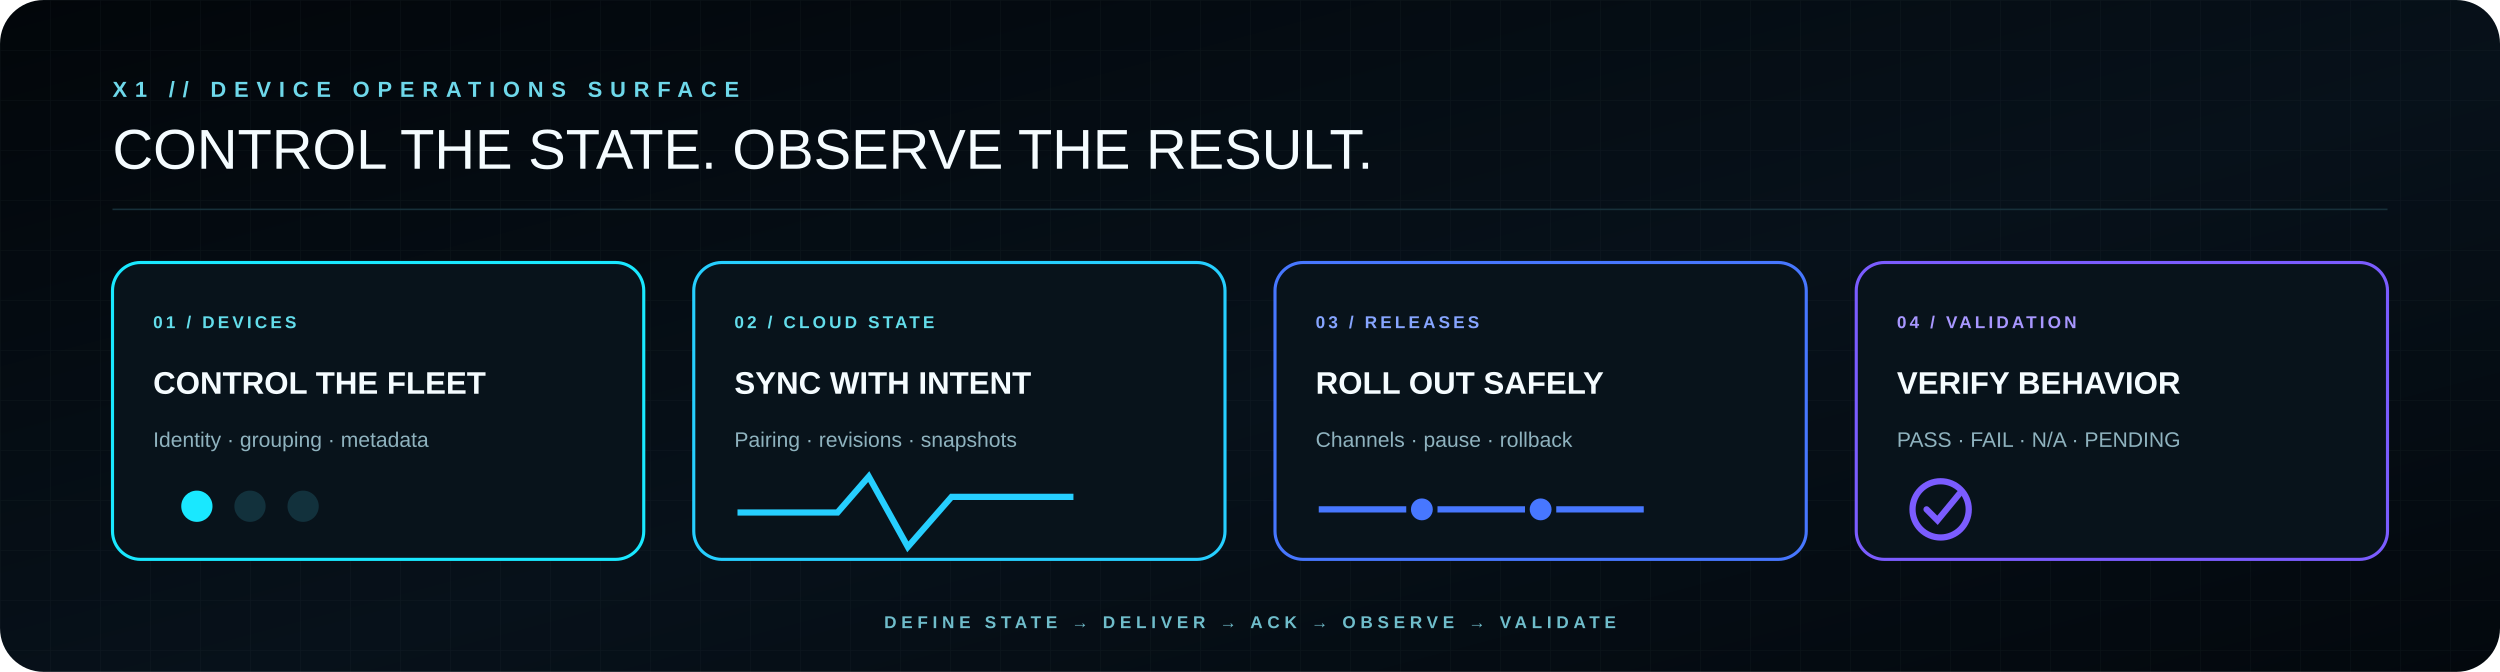
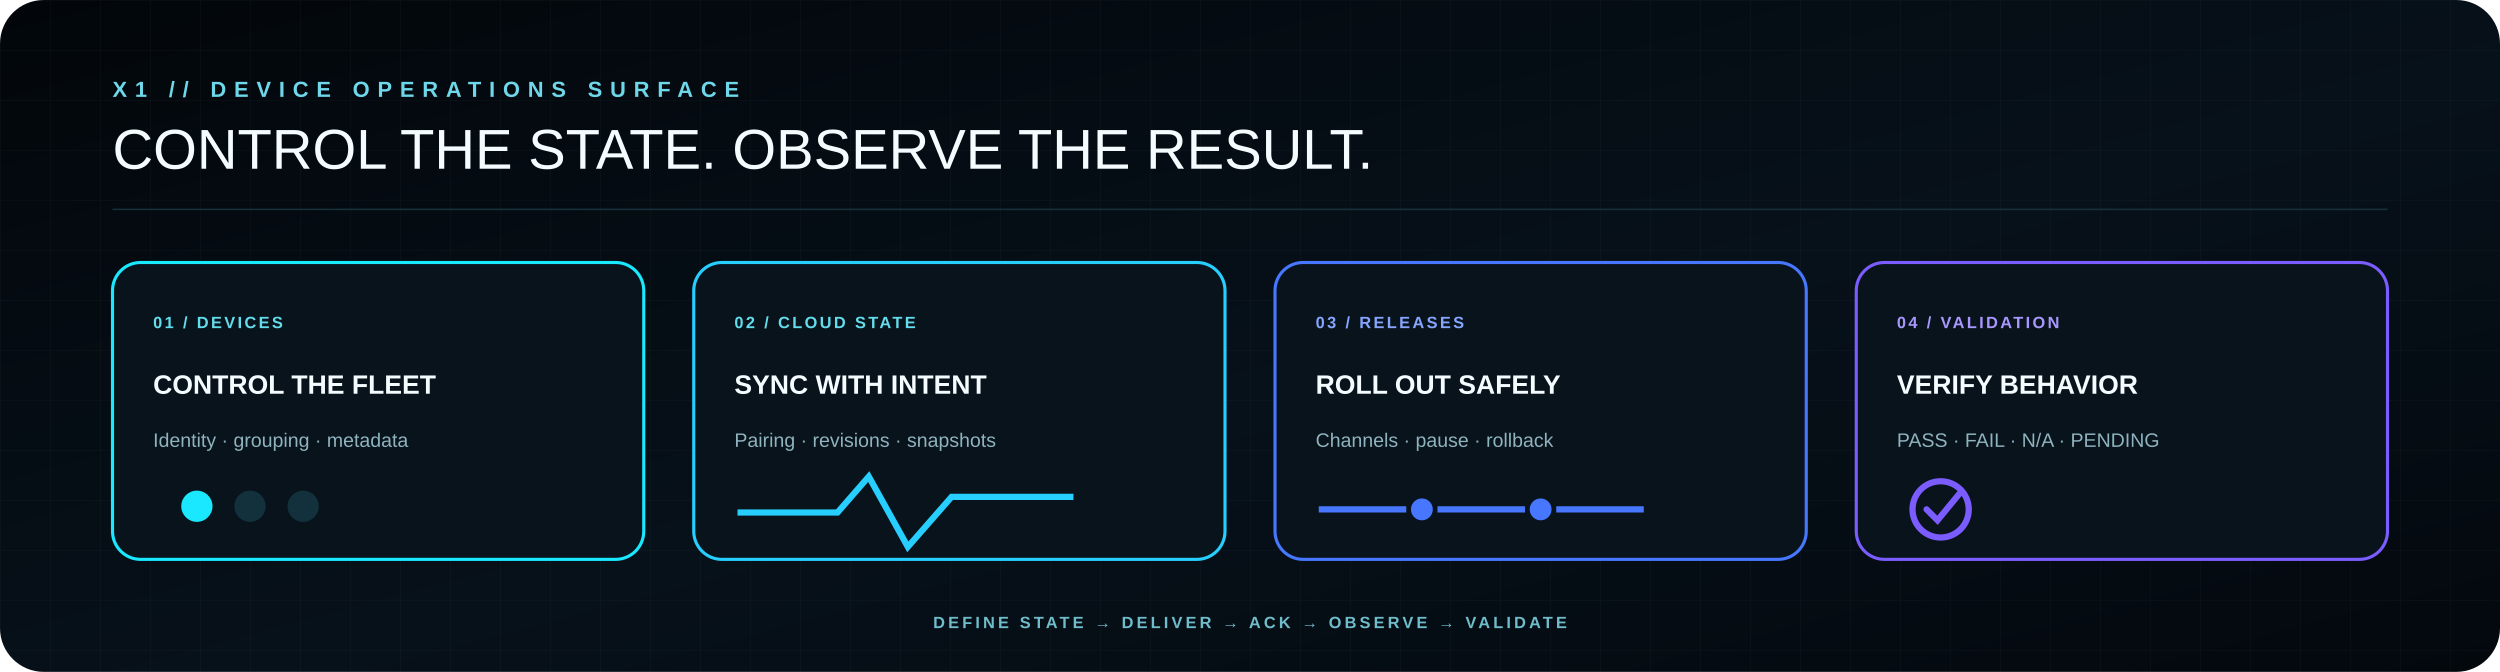
<svg xmlns="http://www.w3.org/2000/svg" width="1600" height="430" viewBox="0 0 1600 430" role="img" aria-label="X1 WAVEO capability deck">
  <defs>
    <linearGradient id="bg" x1="0" y1="0" x2="1" y2="1">
      <stop stop-color="#02060A" />
      <stop offset=".55" stop-color="#07111A" />
      <stop offset="1" stop-color="#03080D" />
    </linearGradient>
    <pattern id="grid" width="32" height="32" patternUnits="userSpaceOnUse">
      <path d="M32 0H0V32" fill="none" stroke="#8FB3BF" stroke-opacity=".045" />
    </pattern>
  </defs>
-   <style>g[font-family] &gt; g &gt; text:nth-of-type(1){font-size:11px;letter-spacing:2px}g[font-family] &gt; g &gt; text:nth-of-type(2){font-size:20px;letter-spacing:0}g[font-family] &gt; g &gt; text:nth-of-type(n+3){font-size:13.5px;letter-spacing:0}</style>
  <rect width="1600" height="430" rx="28" fill="url(#bg)" />
  <rect width="1600" height="430" rx="28" fill="url(#grid)" />
  <text x="72" y="62" font-family="Arial,Helvetica,sans-serif" font-size="14" font-weight="700" letter-spacing="5" fill="#6ED8EA">X1 // DEVICE OPERATIONS SURFACE</text>
  <text x="72" y="108" font-family="Arial Black,Arial,sans-serif" font-size="36" fill="#F5FCFF">CONTROL THE STATE. OBSERVE THE RESULT.</text>
  <path d="M72 134H1528" stroke="#17303A" />
  <g font-family="Arial,Helvetica,sans-serif">
    <g transform="translate(72 168)">
      <rect width="340" height="190" rx="18" fill="#08131B" stroke="#19E8FF" stroke-width="2" />
-       <text x="26" y="42" font-size="12" font-weight="700" letter-spacing="3" fill="#63DDEB">01 / DEVICES</text>
-       <text x="26" y="84" font-size="25" font-weight="800" fill="#F5FCFF">CONTROL THE FLEET</text>
-       <text x="26" y="118" font-size="16" fill="#8FB3BF">Identity · grouping · metadata</text>
+       <text x="26" y="42" font-size="10.5" font-weight="700" letter-spacing="1.5" fill="#63DDEB">01 / DEVICES</text>
+       <text x="26" y="84" font-size="17" font-weight="800" fill="#F5FCFF">CONTROL THE FLEET</text>
+       <text x="26" y="118" font-size="12.5" fill="#8FB3BF">Identity · grouping · metadata</text>
      <circle cx="54" cy="156" r="10" fill="#19E8FF" />
      <circle cx="88" cy="156" r="10" fill="#12313C" />
      <circle cx="122" cy="156" r="10" fill="#12313C" />
    </g>
    <g transform="translate(444 168)">
      <rect width="340" height="190" rx="18" fill="#08131B" stroke="#26CFFF" stroke-width="2" />
-       <text x="26" y="42" font-size="12" font-weight="700" letter-spacing="3" fill="#63DDEB">02 / CLOUD STATE</text>
-       <text x="26" y="84" font-size="25" font-weight="800" fill="#F5FCFF">SYNC WITH INTENT</text>
-       <text x="26" y="118" font-size="16" fill="#8FB3BF">Pairing · revisions · snapshots</text>
+       <text x="26" y="42" font-size="10.5" font-weight="700" letter-spacing="1.5" fill="#63DDEB">02 / CLOUD STATE</text>
+       <text x="26" y="84" font-size="17" font-weight="800" fill="#F5FCFF">SYNC WITH INTENT</text>
+       <text x="26" y="118" font-size="12.5" fill="#8FB3BF">Pairing · revisions · snapshots</text>
      <path d="M28 160h64l20-23 25 45 28-32h78" fill="none" stroke="#26CFFF" stroke-width="4" />
    </g>
    <g transform="translate(816 168)">
      <rect width="340" height="190" rx="18" fill="#08131B" stroke="#4777FF" stroke-width="2" />
-       <text x="26" y="42" font-size="12" font-weight="700" letter-spacing="3" fill="#86A5FF">03 / RELEASES</text>
-       <text x="26" y="84" font-size="25" font-weight="800" fill="#F5FCFF">ROLL OUT SAFELY</text>
-       <text x="26" y="118" font-size="16" fill="#8FB3BF">Channels · pause · rollback</text>
+       <text x="26" y="42" font-size="10.5" font-weight="700" letter-spacing="1.5" fill="#86A5FF">03 / RELEASES</text>
+       <text x="26" y="84" font-size="17" font-weight="800" fill="#F5FCFF">ROLL OUT SAFELY</text>
+       <text x="26" y="118" font-size="12.5" fill="#8FB3BF">Channels · pause · rollback</text>
      <path d="M28 158h56M104 158h56M180 158h56" stroke="#4777FF" stroke-width="4" />
      <circle cx="94" cy="158" r="7" fill="#4777FF" />
      <circle cx="170" cy="158" r="7" fill="#4777FF" />
    </g>
    <g transform="translate(1188 168)">
      <rect width="340" height="190" rx="18" fill="#08131B" stroke="#7B5CFF" stroke-width="2" />
-       <text x="26" y="42" font-size="12" font-weight="700" letter-spacing="3" fill="#A897FF">04 / VALIDATION</text>
-       <text x="26" y="84" font-size="25" font-weight="800" fill="#F5FCFF">VERIFY BEHAVIOR</text>
-       <text x="26" y="118" font-size="16" fill="#8FB3BF">PASS · FAIL · N/A · PENDING</text>
+       <text x="26" y="42" font-size="10.5" font-weight="700" letter-spacing="1.5" fill="#A897FF">04 / VALIDATION</text>
+       <text x="26" y="84" font-size="17" font-weight="800" fill="#F5FCFF">VERIFY BEHAVIOR</text>
+       <text x="26" y="118" font-size="12.5" fill="#8FB3BF">PASS · FAIL · N/A · PENDING</text>
      <circle cx="54" cy="158" r="18" fill="none" stroke="#7B5CFF" stroke-width="4" />
      <path d="M45 158l7 7 14-17" fill="none" stroke="#7B5CFF" stroke-width="4" stroke-linecap="round" />
    </g>
  </g>
-   <text x="800" y="402" text-anchor="middle" font-family="Arial,Helvetica,sans-serif" font-size="11" font-weight="700" letter-spacing="3" fill="#6FBDCB">DEFINE STATE → DELIVER → ACK → OBSERVE → VALIDATE</text>
+   <text x="800" y="402" text-anchor="middle" font-family="Arial,Helvetica,sans-serif" font-size="10.5" font-weight="700" letter-spacing="2" fill="#6FBDCB">DEFINE STATE → DELIVER → ACK → OBSERVE → VALIDATE</text>
</svg>
